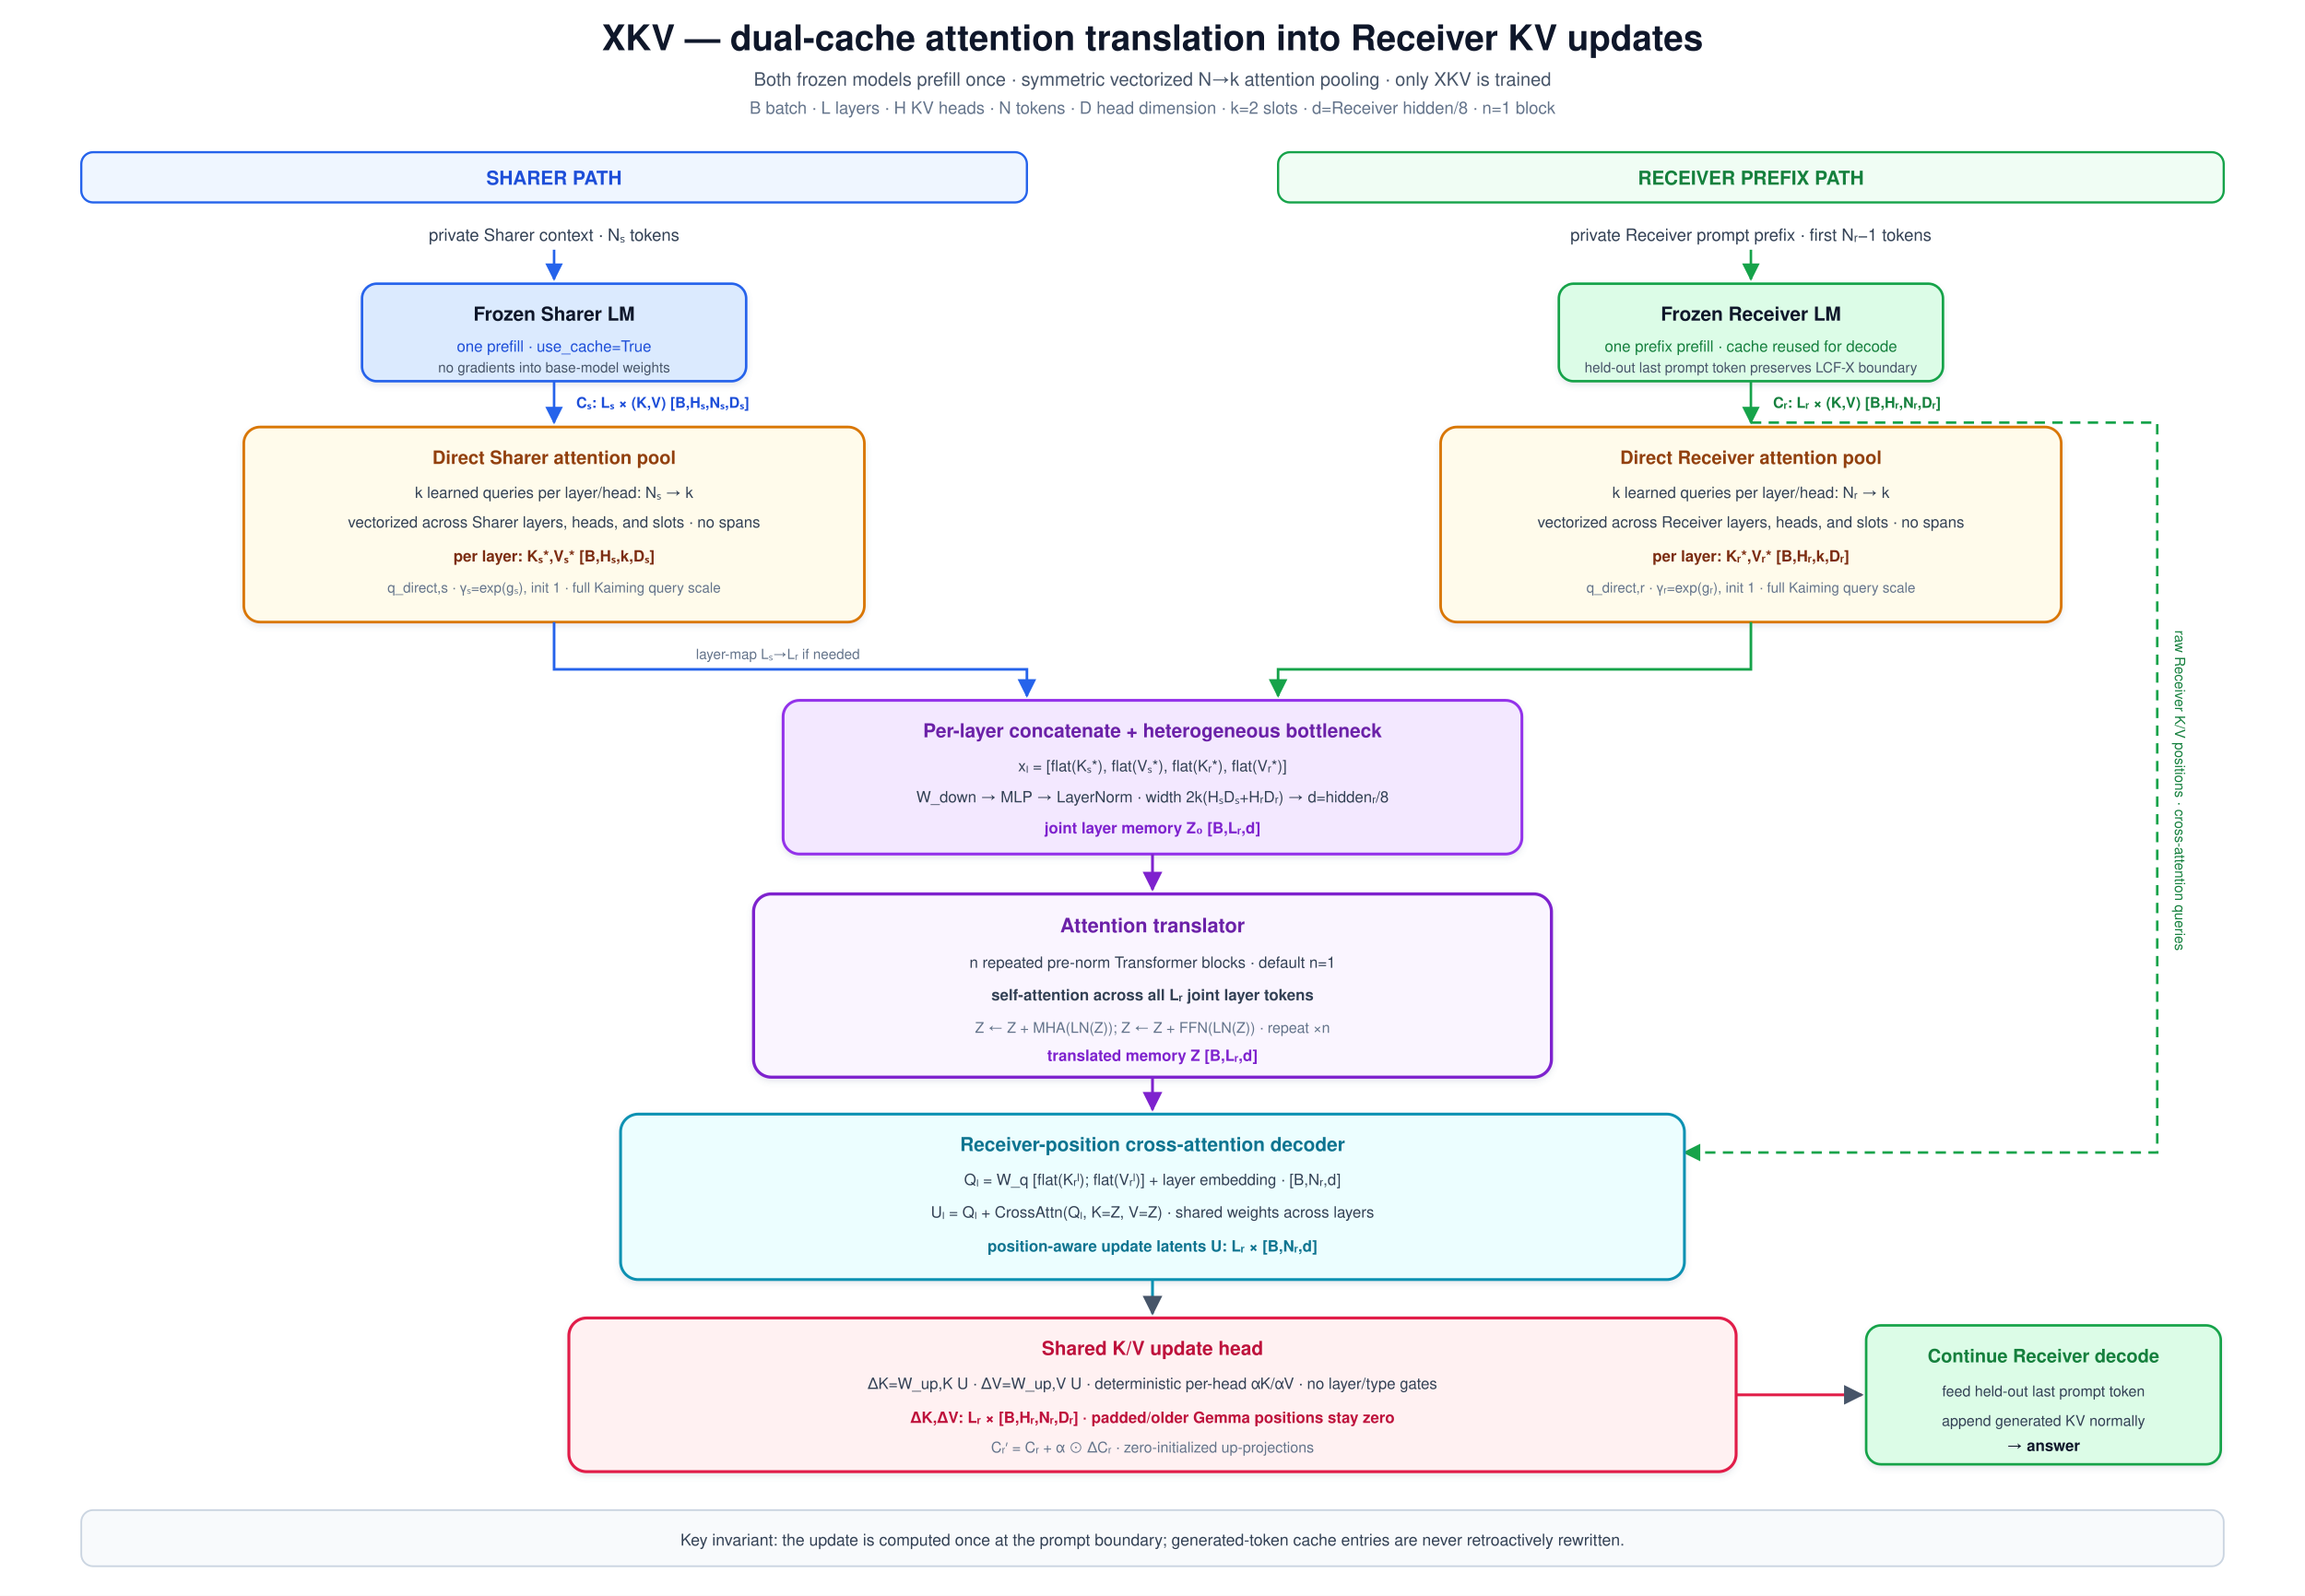
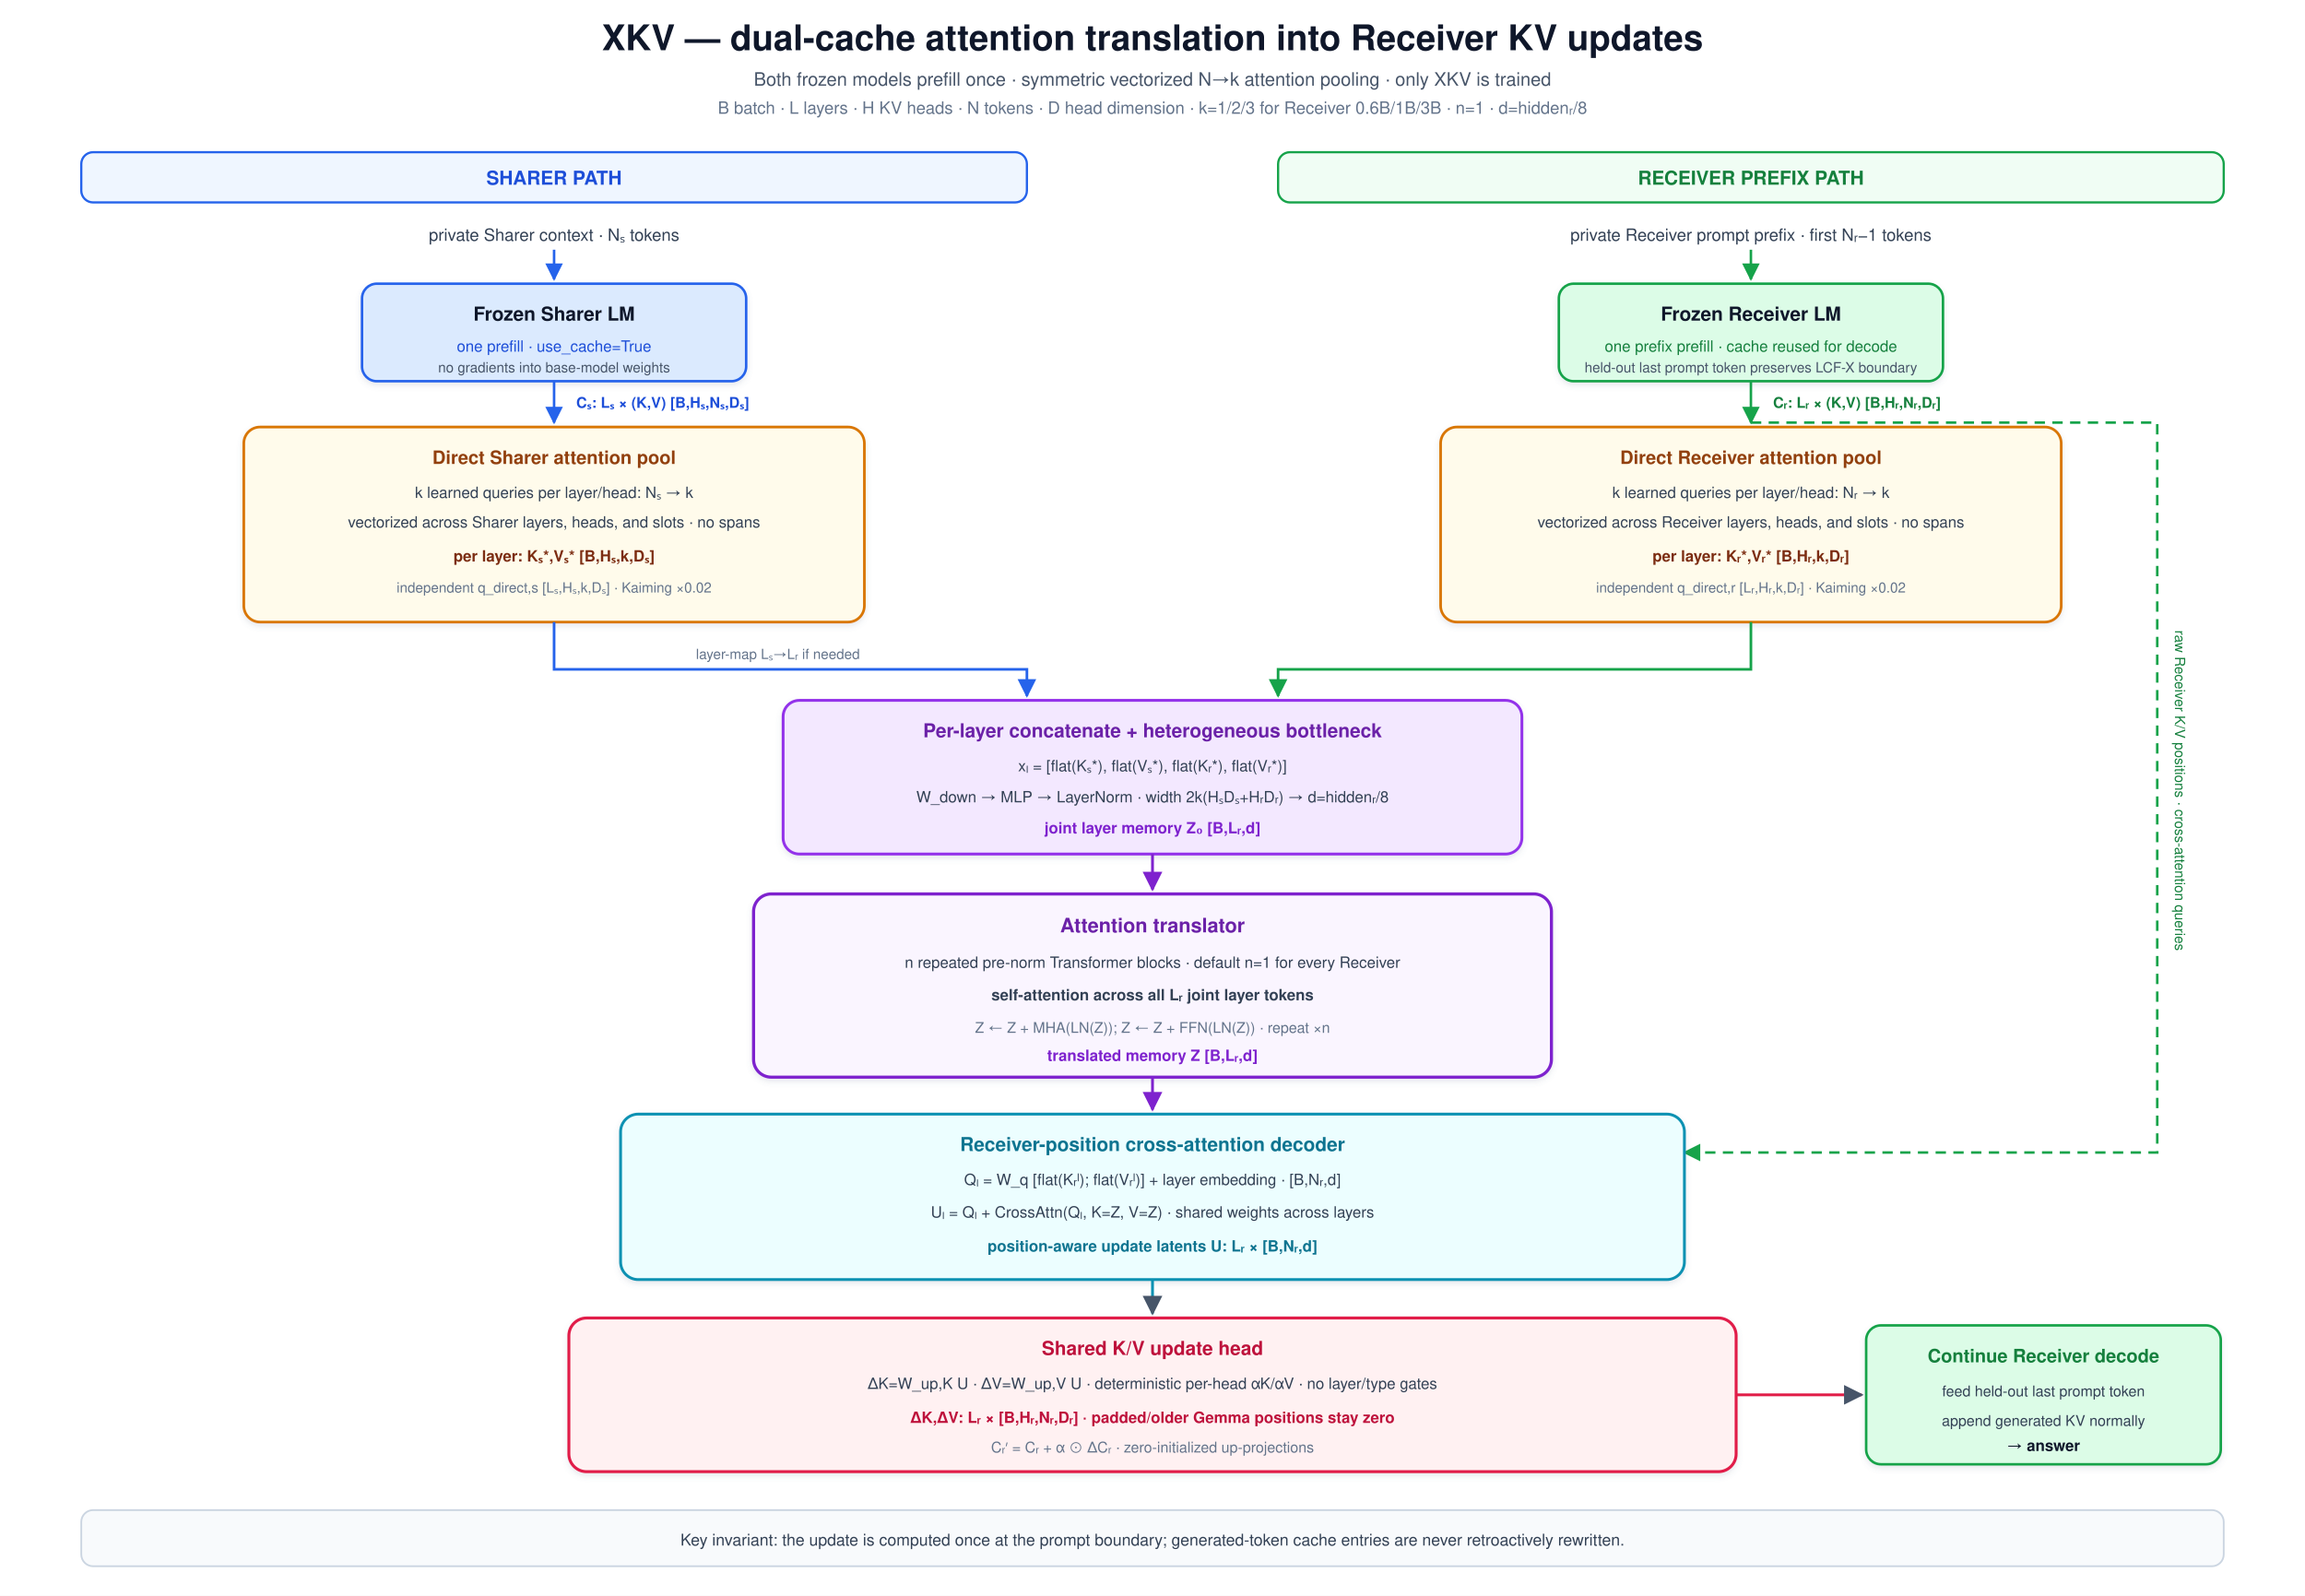
<svg xmlns="http://www.w3.org/2000/svg" width="1560" height="1080" viewBox="0 0 1560 1080" font-family="'Segoe UI', Helvetica, Arial, sans-serif">
  <defs>
    <marker id="arrow" viewBox="0 0 10 10" refX="9" refY="5" markerWidth="7" markerHeight="7" orient="auto">
      <path d="M0,0 L10,5 L0,10 z" fill="#475569" />
    </marker>
    <marker id="arrowBlue" viewBox="0 0 10 10" refX="9" refY="5" markerWidth="7" markerHeight="7" orient="auto">
      <path d="M0,0 L10,5 L0,10 z" fill="#2563eb" />
    </marker>
    <marker id="arrowGreen" viewBox="0 0 10 10" refX="9" refY="5" markerWidth="7" markerHeight="7" orient="auto">
      <path d="M0,0 L10,5 L0,10 z" fill="#16a34a" />
    </marker>
    <marker id="arrowPurple" viewBox="0 0 10 10" refX="9" refY="5" markerWidth="7" markerHeight="7" orient="auto">
      <path d="M0,0 L10,5 L0,10 z" fill="#7e22ce" />
    </marker>
    <filter id="shadow" x="-10%" y="-10%" width="120%" height="130%">
      <feDropShadow dx="0" dy="2" stdDeviation="2" flood-color="#64748b" flood-opacity="0.16" />
    </filter>
  </defs>
  <rect width="1560" height="1080" fill="#ffffff" />
  <text x="780" y="34" text-anchor="middle" font-size="24" font-weight="700" fill="#0f172a">XKV — dual-cache attention translation into Receiver KV updates</text>
  <text x="780" y="58" text-anchor="middle" font-size="12.5" fill="#475569">Both frozen models prefill once · symmetric vectorized N→k attention pooling · only XKV is trained</text>
-   <text x="780" y="77" text-anchor="middle" font-size="11.5" fill="#64748b">B batch · L layers · H KV heads · N tokens · D head dimension · k=2 slots · d=Receiver hidden/8 · n=1 block</text>
+   <text x="780" y="77" text-anchor="middle" font-size="11.5" fill="#64748b">B batch · L layers · H KV heads · N tokens · D head dimension · k=1/2/3 for Receiver 0.6B/1B/3B · n=1 · d=hiddenᵣ/8</text>
  <rect x="55" y="103" width="640" height="34" rx="8" fill="#eff6ff" stroke="#2563eb" stroke-width="1.5" />
  <text x="375" y="125" text-anchor="middle" font-size="13" font-weight="700" fill="#1d4ed8">SHARER PATH</text>
  <rect x="865" y="103" width="640" height="34" rx="8" fill="#f0fdf4" stroke="#16a34a" stroke-width="1.5" />
  <text x="1185" y="125" text-anchor="middle" font-size="13" font-weight="700" fill="#15803d">RECEIVER PREFIX PATH</text>
  <text x="375" y="163" text-anchor="middle" font-size="11.5" fill="#334155">private Sharer context · Nₛ tokens</text>
  <line x1="375" y1="169" x2="375" y2="189" stroke="#2563eb" stroke-width="1.7" marker-end="url(#arrowBlue)" />
  <rect x="245" y="192" width="260" height="66" rx="10" fill="#dbeafe" stroke="#2563eb" stroke-width="1.7" filter="url(#shadow)" />
  <text x="375" y="217" text-anchor="middle" font-size="13" font-weight="650" fill="#0f172a">Frozen Sharer LM</text>
  <text x="375" y="238" text-anchor="middle" font-size="10.5" fill="#1d4ed8">one prefill · use_cache=True</text>
  <text x="375" y="252" text-anchor="middle" font-size="9.5" fill="#475569">no gradients into base-model weights</text>
  <text x="1185" y="163" text-anchor="middle" font-size="11.5" fill="#334155">private Receiver prompt prefix · first Nᵣ−1 tokens</text>
  <line x1="1185" y1="169" x2="1185" y2="189" stroke="#16a34a" stroke-width="1.7" marker-end="url(#arrowGreen)" />
  <rect x="1055" y="192" width="260" height="66" rx="10" fill="#dcfce7" stroke="#16a34a" stroke-width="1.7" filter="url(#shadow)" />
  <text x="1185" y="217" text-anchor="middle" font-size="13" font-weight="650" fill="#0f172a">Frozen Receiver LM</text>
  <text x="1185" y="238" text-anchor="middle" font-size="10.5" fill="#15803d">one prefix prefill · cache reused for decode</text>
  <text x="1185" y="252" text-anchor="middle" font-size="9.5" fill="#475569">held-out last prompt token preserves LCF-X boundary</text>
  <line x1="375" y1="258" x2="375" y2="286" stroke="#2563eb" stroke-width="1.7" marker-end="url(#arrowBlue)" />
  <text x="390" y="276" font-size="10" font-weight="600" fill="#1d4ed8">Cₛ: Lₛ × (K,V) [B,Hₛ,Nₛ,Dₛ]</text>
  <line x1="1185" y1="258" x2="1185" y2="286" stroke="#16a34a" stroke-width="1.7" marker-end="url(#arrowGreen)" />
  <text x="1200" y="276" font-size="10" font-weight="600" fill="#15803d">Cᵣ: Lᵣ × (K,V) [B,Hᵣ,Nᵣ,Dᵣ]</text>
  <rect x="165" y="289" width="420" height="132" rx="11" fill="#fffbeb" stroke="#d97706" stroke-width="1.8" filter="url(#shadow)" />
  <text x="375" y="314" text-anchor="middle" font-size="12.5" font-weight="700" fill="#92400e">Direct Sharer attention pool</text>
  <text x="375" y="337" text-anchor="middle" font-size="10.5" fill="#334155">k learned queries per layer/head: Nₛ → k</text>
  <text x="375" y="357" text-anchor="middle" font-size="10.5" fill="#334155">vectorized across Sharer layers, heads, and slots · no spans</text>
  <text x="375" y="380" text-anchor="middle" font-size="10.5" font-weight="600" fill="#7c2d12">per layer: Kₛ*,Vₛ* [B,Hₛ,k,Dₛ]</text>
-   <text x="375" y="401" text-anchor="middle" font-size="9.5" fill="#64748b">q_direct,s · γₛ=exp(gₛ), init 1 · full Kaiming query scale</text>
+   <text x="375" y="401" text-anchor="middle" font-size="9.5" fill="#64748b">independent q_direct,s [Lₛ,Hₛ,k,Dₛ] · Kaiming ×0.02</text>
  <rect x="975" y="289" width="420" height="132" rx="11" fill="#fffbeb" stroke="#d97706" stroke-width="1.8" filter="url(#shadow)" />
  <text x="1185" y="314" text-anchor="middle" font-size="12.5" font-weight="700" fill="#92400e">Direct Receiver attention pool</text>
  <text x="1185" y="337" text-anchor="middle" font-size="10.5" fill="#334155">k learned queries per layer/head: Nᵣ → k</text>
  <text x="1185" y="357" text-anchor="middle" font-size="10.5" fill="#334155">vectorized across Receiver layers, heads, and slots · no spans</text>
  <text x="1185" y="380" text-anchor="middle" font-size="10.5" font-weight="600" fill="#7c2d12">per layer: Kᵣ*,Vᵣ* [B,Hᵣ,k,Dᵣ]</text>
-   <text x="1185" y="401" text-anchor="middle" font-size="9.5" fill="#64748b">q_direct,r · γᵣ=exp(gᵣ), init 1 · full Kaiming query scale</text>
+   <text x="1185" y="401" text-anchor="middle" font-size="9.5" fill="#64748b">independent q_direct,r [Lᵣ,Hᵣ,k,Dᵣ] · Kaiming ×0.02</text>
  <polyline points="375,421 375,453 695,453 695,471" fill="none" stroke="#2563eb" stroke-width="1.8" marker-end="url(#arrowBlue)" />
  <polyline points="1185,421 1185,453 865,453 865,471" fill="none" stroke="#16a34a" stroke-width="1.8" marker-end="url(#arrowGreen)" />
  <text x="471" y="446" font-size="9.5" fill="#64748b">layer-map Lₛ→Lᵣ if needed</text>
  <rect x="530" y="474" width="500" height="104" rx="11" fill="#f3e8ff" stroke="#9333ea" stroke-width="1.9" filter="url(#shadow)" />
  <text x="780" y="499" text-anchor="middle" font-size="13" font-weight="700" fill="#6b21a8">Per-layer concatenate + heterogeneous bottleneck</text>
  <text x="780" y="522" text-anchor="middle" font-size="10.5" fill="#334155">xₗ = [flat(Kₛ*), flat(Vₛ*), flat(Kᵣ*), flat(Vᵣ*)]</text>
  <text x="780" y="543" text-anchor="middle" font-size="10.5" fill="#334155">W_down → MLP → LayerNorm · width 2k(HₛDₛ+HᵣDᵣ) → d=hiddenᵣ/8</text>
  <text x="780" y="564" text-anchor="middle" font-size="10.5" font-weight="600" fill="#7e22ce">joint layer memory Z₀ [B,Lᵣ,d]</text>
  <line x1="780" y1="578" x2="780" y2="602" stroke="#7e22ce" stroke-width="1.9" marker-end="url(#arrowPurple)" />
  <rect x="510" y="605" width="540" height="124" rx="12" fill="#faf5ff" stroke="#7e22ce" stroke-width="2.1" filter="url(#shadow)" />
  <text x="780" y="631" text-anchor="middle" font-size="13.5" font-weight="700" fill="#6b21a8">Attention translator</text>
-   <text x="780" y="655" text-anchor="middle" font-size="10.5" fill="#334155">n repeated pre-norm Transformer blocks · default n=1</text>
+   <text x="780" y="655" text-anchor="middle" font-size="10.5" fill="#334155">n repeated pre-norm Transformer blocks · default n=1 for every Receiver</text>
  <text x="780" y="677" text-anchor="middle" font-size="10.5" font-weight="600" fill="#334155">self-attention across all Lᵣ joint layer tokens</text>
  <text x="780" y="699" text-anchor="middle" font-size="10" fill="#64748b">Z ← Z + MHA(LN(Z)); Z ← Z + FFN(LN(Z)) · repeat ×n</text>
  <text x="780" y="718" text-anchor="middle" font-size="10.5" font-weight="600" fill="#7e22ce">translated memory Z [B,Lᵣ,d]</text>
  <polyline points="1185,286 1460,286 1460,780 1140,780" fill="none" stroke="#16a34a" stroke-width="1.7" stroke-dasharray="7 5" marker-end="url(#arrowGreen)" />
  <text x="1472" y="535" text-anchor="middle" font-size="9.5" fill="#15803d" transform="rotate(90 1472 535)">raw Receiver K/V positions · cross-attention queries</text>
  <line x1="780" y1="729" x2="780" y2="751" stroke="#7e22ce" stroke-width="1.9" marker-end="url(#arrowPurple)" />
  <rect x="420" y="754" width="720" height="112" rx="12" fill="#ecfeff" stroke="#0891b2" stroke-width="1.9" filter="url(#shadow)" />
  <text x="780" y="779" text-anchor="middle" font-size="13" font-weight="700" fill="#0e7490">Receiver-position cross-attention decoder</text>
  <text x="780" y="802" text-anchor="middle" font-size="10.5" fill="#334155">Qₗ = W_q [flat(Kᵣˡ); flat(Vᵣˡ)] + layer embedding · [B,Nᵣ,d]</text>
  <text x="780" y="824" text-anchor="middle" font-size="10.5" fill="#334155">Uₗ = Qₗ + CrossAttn(Qₗ, K=Z, V=Z) · shared weights across layers</text>
  <text x="780" y="847" text-anchor="middle" font-size="10.5" font-weight="600" fill="#0e7490">position-aware update latents U: Lᵣ × [B,Nᵣ,d]</text>
  <line x1="780" y1="866" x2="780" y2="889" stroke="#0891b2" stroke-width="1.9" marker-end="url(#arrow)" />
  <rect x="385" y="892" width="790" height="104" rx="12" fill="#fff1f2" stroke="#e11d48" stroke-width="2" filter="url(#shadow)" />
  <text x="780" y="917" text-anchor="middle" font-size="13" font-weight="700" fill="#be123c">Shared K/V update head</text>
  <text x="780" y="940" text-anchor="middle" font-size="10.5" fill="#334155">ΔK=W_up,K U · ΔV=W_up,V U · deterministic per-head αK/αV · no layer/type gates</text>
  <text x="780" y="963" text-anchor="middle" font-size="10.5" font-weight="600" fill="#be123c">ΔK,ΔV: Lᵣ × [B,Hᵣ,Nᵣ,Dᵣ] · padded/older Gemma positions stay zero</text>
  <text x="780" y="983" text-anchor="middle" font-size="10" fill="#64748b">Cᵣ′ = Cᵣ + α ⊙ ΔCᵣ · zero-initialized up-projections</text>
  <line x1="1175" y1="944" x2="1260" y2="944" stroke="#e11d48" stroke-width="1.9" marker-end="url(#arrow)" />
  <rect x="1263" y="897" width="240" height="94" rx="10" fill="#dcfce7" stroke="#16a34a" stroke-width="1.7" filter="url(#shadow)" />
  <text x="1383" y="922" text-anchor="middle" font-size="12.5" font-weight="700" fill="#15803d">Continue Receiver decode</text>
  <text x="1383" y="945" text-anchor="middle" font-size="10" fill="#334155">feed held-out last prompt token</text>
  <text x="1383" y="965" text-anchor="middle" font-size="10" fill="#334155">append generated KV normally</text>
  <text x="1383" y="982" text-anchor="middle" font-size="10.5" font-weight="700" fill="#0f172a">→ answer</text>
  <rect x="55" y="1022" width="1450" height="38" rx="8" fill="#f8fafc" stroke="#cbd5e1" stroke-width="1.2" />
  <text x="780" y="1046" text-anchor="middle" font-size="11" fill="#334155">Key invariant: the update is computed once at the prompt boundary; generated-token cache entries are never retroactively rewritten.</text>
</svg>
